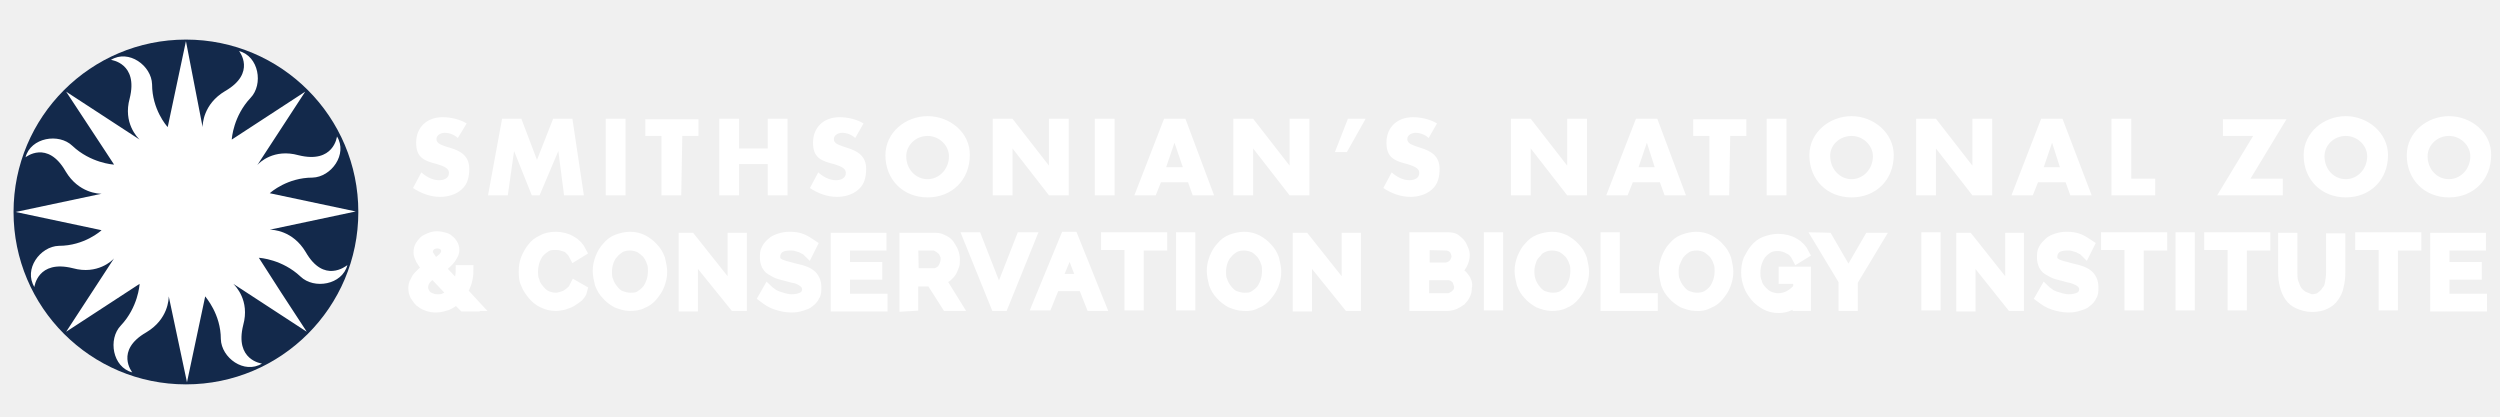
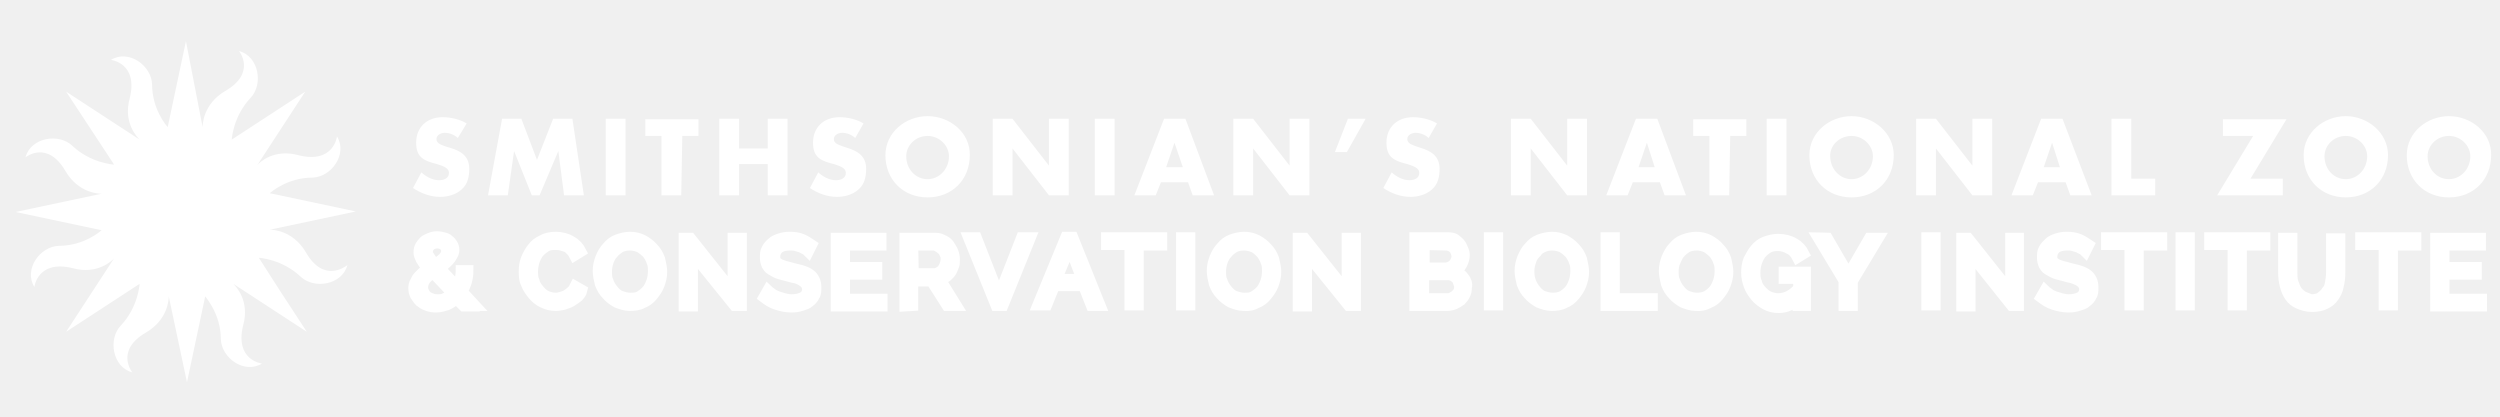
- <svg xmlns="http://www.w3.org/2000/svg" style="background:#002554" class="xs:max-w-xs sm:max-w-lg sm:pr-4" version="1.1" id="Layer_1" viewBox="0 0 480 80" preserveAspectRatio="xMinYMin meet">
+ <svg xmlns="http://www.w3.org/2000/svg" class="xs:max-w-xs sm:max-w-lg sm:pr-4" version="1.1" id="Layer_1" viewBox="0 0 480 80" preserveAspectRatio="xMinYMin meet">
  <path fill="#FFFFFF" stroke="#FFFFFF" stroke-width="2" stroke-miterlimit="10" d="M469.3,57.2v-4.5h6.2v-1.4h-6.2v-4.2h7v-1.4h-8.7  v13.1h8.9v-1.4h-7.2L469.3,57.2L469.3,57.2z M463.9,45.6h-10.7V47h4.5v11.6h1.7V47.1h4.5V45.6z M442.2,56.9  c-0.5-0.3-0.9-0.7-1.2-1.1c-0.3-0.5-0.5-1-0.7-1.6s-0.2-1.3-0.2-1.9v-6.6h-1.7v6.6c0,0.8,0.1,1.7,0.3,2.5c0.2,0.8,0.5,1.5,0.9,2.1  s1,1.1,1.7,1.4s1.6,0.6,2.6,0.6s1.9-0.2,2.5-0.5c0.7-0.3,1.3-0.8,1.7-1.4c0.4-0.6,0.8-1.3,0.9-2.1c0.2-0.8,0.3-1.6,0.3-2.5v-6.6  h-1.7v6.6c0,0.6-0.1,1.3-0.2,1.9c-0.1,0.6-0.3,1.2-0.7,1.6c-0.3,0.5-0.7,0.8-1.2,1.2c-0.5,0.3-1.1,0.4-1.9,0.4  C443.3,57.3,442.6,57.1,442.2,56.9 M434.9,45.6h-10.7V47h4.5v11.6h1.7V47.1h4.5V45.6z M420.4,45.6h-1.7v13h1.7V45.6z M415.1,45.6  h-10.7V47h4.5v11.6h1.7V47.1h4.5V45.6z M401.1,47c-0.6-0.4-1.2-0.8-1.9-1.1c-0.7-0.3-1.5-0.4-2.4-0.4c-0.7,0-1.3,0.1-1.9,0.3  s-1.1,0.4-1.5,0.8s-0.8,0.8-1,1.2c-0.3,0.5-0.3,1-0.3,1.7c0,0.5,0.1,0.9,0.3,1.4c0.2,0.3,0.4,0.7,0.8,0.9s0.8,0.5,1.3,0.7  s1.1,0.3,1.8,0.5c0.6,0.2,1.1,0.3,1.6,0.4c0.5,0.2,0.8,0.3,1.2,0.5c0.3,0.2,0.6,0.4,0.8,0.7c0.2,0.3,0.3,0.6,0.3,0.9  c0,0.7-0.3,1.2-0.8,1.5s-1.3,0.5-2.2,0.5c-0.5,0-1-0.1-1.4-0.2c-0.4-0.1-0.9-0.3-1.3-0.4c-0.4-0.2-0.8-0.3-1.1-0.6  c-0.3-0.2-0.6-0.4-0.8-0.6l-0.8,1.4c0.8,0.6,1.5,1.1,2.5,1.4c0.9,0.3,1.9,0.5,2.9,0.5c0.7,0,1.3-0.1,1.9-0.3s1.1-0.3,1.5-0.7  c0.4-0.3,0.8-0.7,1-1.2c0.3-0.4,0.3-1,0.3-1.6s-0.1-1.1-0.3-1.5c-0.2-0.4-0.5-0.8-0.8-1c-0.4-0.3-0.8-0.5-1.4-0.7  c-0.5-0.2-1.2-0.3-1.9-0.5c-0.6-0.2-1.1-0.3-1.5-0.4c-0.4-0.1-0.8-0.3-1.1-0.4c-0.3-0.2-0.5-0.3-0.7-0.6s-0.2-0.5-0.2-0.8  c0-0.7,0.3-1.2,0.7-1.6c0.5-0.4,1.2-0.6,2.2-0.6c0.4,0,0.8,0,1.1,0.1c0.3,0.1,0.7,0.2,1,0.3c0.3,0.2,0.6,0.3,0.8,0.4  s0.4,0.3,0.6,0.5L401.1,47z M386.2,58.7h1.4v-13H386v10.2l-8.1-10.2h-1.3v13.1h1.7v-10L386.2,58.7z M371.6,45.6h-1.7v13h1.7V45.6z   M349,45.6l5,8.3v4.8h1.7V54l5-8.3h-1.8l-4,6.9l-4-6.9C350.3,45.7,349.7,45.6,349,45.6z M345.3,58.7h1.4v-6.5h-4.2v1.3h2.8v1.8  c-1.2,1.4-2.5,2-3.9,2c-0.7,0-1.3-0.2-1.8-0.4c-0.6-0.3-1-0.7-1.4-1.1c-0.4-0.5-0.8-1-0.9-1.6c-0.3-0.6-0.3-1.3-0.3-1.9  s0.1-1.3,0.3-1.9c0.2-0.6,0.5-1.2,0.8-1.6c0.4-0.5,0.8-0.8,1.4-1.2c0.5-0.3,1.2-0.4,1.8-0.4c0.8,0,1.5,0.2,2.2,0.6  c0.7,0.3,1.2,0.9,1.6,1.7l1.3-0.8c-0.4-0.8-1-1.5-1.9-2c-0.8-0.5-1.9-0.8-3.1-0.8c-0.8,0-1.7,0.2-2.5,0.5s-1.4,0.8-1.9,1.4  c-0.5,0.6-0.9,1.3-1.3,2.1c-0.3,0.8-0.4,1.6-0.4,2.5c0,0.8,0.2,1.7,0.5,2.5s0.8,1.5,1.3,2.1s1.2,1.1,1.9,1.5  c0.8,0.4,1.5,0.6,2.5,0.6c1.5,0,2.8-0.6,4-1.9L345.3,58.7L345.3,58.7z M321.3,51.2c0.2-0.6,0.8-2.1,1.2-2.5c0.4-0.5,0.8-0.8,1.4-1.2  c0.6-0.3,1.2-0.4,1.9-0.4c0.7,0,1.3,0.2,1.8,0.4c0.5,0.3,1,0.7,1.4,1.1c0.4,0.5,0.7,1,0.9,1.6c0.3,0.6,0.3,1.3,0.3,1.9  c0,0.6-0.1,1.3-0.3,1.9c-0.2,0.6-0.5,1.2-0.8,1.6c-0.4,0.5-0.8,0.8-1.4,1.2c-0.6,0.3-1.2,0.4-1.9,0.4c-0.7,0-1.3-0.2-1.9-0.4  c-0.6-0.3-1-0.7-1.4-1.2s-0.7-1-0.9-1.6c-0.3-0.6-0.3-1.3-0.3-1.9c0-0.6,0.1-1.2,0.3-1.8 M328.1,58.2c0.8-0.3,1.4-0.8,1.9-1.4  c0.5-0.6,1-1.3,1.3-2.1s0.5-1.6,0.5-2.5c0-0.8-0.2-1.6-0.4-2.5c-0.3-0.8-0.7-1.5-1.3-2.1c-0.5-0.6-1.2-1.1-1.9-1.5  c-0.8-0.4-1.6-0.6-2.5-0.6c-0.8,0-1.7,0.2-2.5,0.5s-1.4,0.8-1.9,1.4c-0.6,0.6-1,1.4-1.3,2.1c-0.3,0.8-0.5,1.6-0.5,2.5  c0,0.8,0.2,1.7,0.4,2.5c0.3,0.8,0.7,1.5,1.3,2.1c0.5,0.6,1.2,1.1,1.9,1.5c0.8,0.3,1.6,0.6,2.5,0.6C326.5,58.8,327.4,58.6,328.1,58.2   M317.3,58.7v-1.4H310V45.6h-1.7v13.1L317.3,58.7L317.3,58.7z M294.8,48.7c0.2-0.2,0.3-0.3,0.5-0.6c0.3-0.3,0.7-0.5,0.9-0.6  c0.6-0.3,1.2-0.4,1.9-0.4c0.7,0,1.3,0.2,1.8,0.4c0.5,0.3,1,0.7,1.4,1.1c0.4,0.5,0.7,1,0.9,1.6c0.3,0.6,0.3,1.3,0.3,1.9  c0,0.6-0.1,1.3-0.3,1.9c-0.2,0.6-0.5,1.2-0.8,1.6c-0.4,0.5-0.8,0.8-1.4,1.2c-0.6,0.3-1.2,0.4-1.9,0.4c-0.7,0-1.3-0.2-1.9-0.4  c-0.6-0.3-1-0.7-1.4-1.2s-0.7-1-0.9-1.6c-0.3-0.8-0.3-1.6-0.3-1.9c0-0.3,0-0.9,0.3-1.8C294.1,49.5,294.5,49,294.8,48.7z M300.4,58.2  c0.8-0.3,1.4-0.8,1.9-1.4c0.5-0.6,1-1.3,1.3-2.1s0.5-1.6,0.5-2.5c0-0.8-0.2-1.6-0.4-2.5c-0.3-0.8-0.7-1.5-1.3-2.1  c-0.5-0.6-1.2-1.1-1.9-1.5c-0.8-0.4-1.6-0.6-2.5-0.6c-0.8,0-1.7,0.2-2.5,0.5s-1.4,0.8-1.9,1.4c-0.6,0.6-1,1.4-1.3,2.1  c-0.3,0.8-0.5,1.6-0.5,2.5c0,0.8,0.2,1.7,0.4,2.5c0.3,0.8,0.7,1.5,1.3,2.1c0.5,0.6,1.2,1.1,1.9,1.5c0.8,0.3,1.6,0.6,2.5,0.6  S299.7,58.6,300.4,58.2 M287.6,45.6h-1.7v13h1.7V45.6z M277.7,47.1c0.3,0,0.5,0.1,0.8,0.2c0.3,0.1,0.4,0.3,0.6,0.4  c0.2,0.2,0.3,0.4,0.4,0.7s0.2,0.6,0.2,0.8s-0.1,0.6-0.2,0.8c-0.1,0.3-0.3,0.5-0.4,0.7c-0.2,0.2-0.4,0.3-0.7,0.5  c-0.3,0.1-0.5,0.2-0.8,0.2h-4.1V47L277.7,47.1z M280.1,55.9c-0.2,0.2-0.3,0.4-0.6,0.7c-0.3,0.3-0.5,0.3-0.7,0.5  c-0.3,0.1-0.5,0.2-0.8,0.2h-4.6v-4.5h4.7c0.3,0,0.6,0.1,0.8,0.2c0.3,0.1,0.4,0.3,0.7,0.5c0.3,0.3,0.3,0.6,0.4,0.8  c0.1,0.3,0.2,0.6,0.2,0.8C280.2,55.3,280.1,55.6,280.1,55.9z M281.1,53.3c-0.4-0.6-1-1-1.8-1.2c0.6-0.3,1.1-0.7,1.4-1.3  s0.5-1.2,0.5-1.8c0-0.4-0.1-0.8-0.3-1.2c-0.2-0.4-0.3-0.8-0.6-1.1c-0.3-0.3-0.6-0.6-0.9-0.8s-0.8-0.3-1.3-0.3h-6.5v13.1h6.2  c0.5,0,1-0.1,1.5-0.3c0.4-0.2,0.8-0.4,1.2-0.7c0.3-0.3,0.6-0.7,0.8-1.1c0.2-0.4,0.3-0.8,0.3-1.4C281.8,54.5,281.5,53.8,281.1,53.3   M258.9,58.7h1.4v-13h-1.7v10.2l-8.1-10.2h-1.3v13.1h1.7v-10L258.9,58.7z M234.7,50.3c0.2-0.6,0.5-1.2,0.9-1.6  c0.4-0.5,0.8-0.8,1.4-1.2c0.6-0.3,1.2-0.4,1.9-0.4s1.3,0.2,1.8,0.4s1,0.7,1.4,1.1c0.4,0.5,0.7,1,0.9,1.6c0.3,0.6,0.3,1.3,0.3,1.9  c0,0.6-0.1,1.3-0.3,1.9c-0.2,0.6-0.5,1.2-0.8,1.6c-0.4,0.5-0.8,0.8-1.4,1.2s-1.2,0.4-1.9,0.4s-1.3-0.2-1.9-0.4  c-0.6-0.3-1-0.7-1.4-1.2s-0.7-1-0.9-1.6c-0.3-0.6-0.3-1.3-0.3-1.9C234.4,51.5,234.5,50.9,234.7,50.3 M241.3,58.2  c0.8-0.3,1.4-0.8,1.9-1.4c0.5-0.6,1-1.3,1.3-2.1s0.5-1.6,0.5-2.5c0-0.8-0.2-1.6-0.4-2.5c-0.3-0.8-0.7-1.5-1.3-2.1  c-0.5-0.6-1.2-1.1-1.9-1.5c-0.8-0.4-1.6-0.6-2.5-0.6c-0.8,0-1.7,0.2-2.5,0.5s-1.4,0.8-1.9,1.4c-0.6,0.6-1,1.4-1.3,2.1  c-0.3,0.8-0.5,1.6-0.5,2.5c0,0.8,0.2,1.7,0.4,2.5c0.3,0.8,0.7,1.5,1.3,2.1c0.5,0.6,1.2,1.1,1.9,1.5c0.8,0.3,1.6,0.6,2.5,0.6  C239.8,58.8,240.6,58.6,241.3,58.2 M228.5,45.6h-1.7v13h1.7V45.6z M223.1,45.6h-10.7V47h4.5v11.6h1.7V47.1h4.5V45.6L223.1,45.6z   M207.7,53.6h-4.8l2.5-6L207.7,53.6z M202.5,54.9h5.5l1.5,3.8h1.8L206,45.5h-1.4l-5.4,13.1h1.8L202.5,54.9z M185.9,45.6l5.3,13.1  h1.4l5.3-13.1h-1.8l-4.3,11l-4.3-11H185.9z M175.3,47.1h3.9c0.3,0,0.6,0.1,0.9,0.3c0.3,0.2,0.5,0.3,0.8,0.6s0.4,0.5,0.5,0.8  c0.2,0.3,0.2,0.7,0.2,1s-0.1,0.7-0.2,1c-0.1,0.3-0.3,0.6-0.4,0.8c-0.2,0.3-0.4,0.4-0.7,0.6c-0.3,0.2-0.6,0.3-0.9,0.3h-4L175.3,47.1  L175.3,47.1z M175.3,58.7V54h3.5l3,4.7h1.9l-3.1-5c0.4-0.1,0.8-0.3,1.1-0.5c0.3-0.3,0.6-0.5,0.8-0.8c0.3-0.3,0.4-0.8,0.6-1.2  c0.2-0.4,0.2-0.8,0.2-1.4c0-0.5-0.1-1-0.3-1.5s-0.5-0.9-0.8-1.4c-0.3-0.4-0.8-0.7-1.3-0.9c-0.5-0.3-1-0.3-1.6-0.3h-5.6v13.1  L175.3,58.7L175.3,58.7z M162.2,57.2v-4.5h6.2v-1.4h-6.2v-4.2h7v-1.4h-8.7v13.1h8.9v-1.4h-7.2V57.2z M155.9,47  c-0.6-0.4-1.2-0.8-1.9-1.1s-1.5-0.4-2.4-0.4c-0.7,0-1.3,0.1-1.9,0.3s-1.1,0.4-1.5,0.8c-0.4,0.3-0.8,0.8-1,1.2  c-0.3,0.5-0.3,1-0.3,1.7c0,0.5,0.1,0.9,0.3,1.4c0.2,0.3,0.4,0.7,0.8,0.9s0.8,0.5,1.3,0.7s1.1,0.3,1.8,0.5c0.6,0.2,1.1,0.3,1.6,0.4  s0.8,0.3,1.2,0.5c0.3,0.2,0.6,0.4,0.8,0.7s0.3,0.6,0.3,0.9c0,0.7-0.3,1.2-0.8,1.5s-1.3,0.5-2.2,0.5c-0.5,0-1-0.1-1.4-0.2  c-0.4-0.1-0.9-0.3-1.3-0.4c-0.4-0.2-0.8-0.3-1.1-0.6c-0.3-0.2-0.6-0.4-0.8-0.6l-0.8,1.4c0.8,0.6,1.5,1.1,2.5,1.4  C150,58.8,151,59,152,59c0.7,0,1.3-0.1,1.9-0.3c0.6-0.2,1.1-0.3,1.5-0.7c0.4-0.3,0.8-0.7,1-1.2c0.3-0.4,0.3-1,0.3-1.6  s-0.1-1.1-0.3-1.5s-0.5-0.8-0.8-1c-0.4-0.3-0.8-0.5-1.4-0.7c-0.5-0.2-1.2-0.3-1.9-0.5c-0.6-0.2-1.1-0.3-1.5-0.4  c-0.4-0.1-0.8-0.3-1.1-0.4c-0.3-0.2-0.5-0.3-0.7-0.6s-0.2-0.5-0.2-0.8c0-0.7,0.3-1.2,0.7-1.6c0.5-0.4,1.2-0.6,2.2-0.6  c0.4,0,0.8,0,1.1,0.1s0.7,0.2,1,0.3c0.3,0.2,0.6,0.3,0.8,0.4s0.4,0.3,0.6,0.5L155.9,47z M141,58.7h1.4v-13h-1.7v10.2l-8.1-10.2h-1.3  v13.1h1.7v-10L141,58.7z M116.8,50.3c0.2-0.6,0.5-1.2,0.9-1.6c0.4-0.5,0.8-0.8,1.4-1.2c0.6-0.3,1.2-0.4,1.9-0.4  c0.7,0,1.3,0.2,1.8,0.4c0.5,0.3,1,0.7,1.4,1.1c0.4,0.5,0.7,1,0.9,1.6c0.3,0.6,0.3,1.3,0.3,1.9c0,0.6-0.1,1.3-0.3,1.9  c-0.2,0.6-0.5,1.2-0.8,1.6c-0.4,0.5-0.8,0.8-1.4,1.2s-1.2,0.4-1.9,0.4c-0.7,0-1.3-0.2-1.9-0.4c-0.6-0.3-1-0.7-1.4-1.2  s-0.7-1-0.9-1.6c-0.3-0.6-0.3-1.3-0.3-1.9C116.5,51.5,116.6,50.9,116.8,50.3 M123.4,58.2c0.8-0.3,1.4-0.8,1.9-1.4  c0.5-0.6,1-1.3,1.3-2.1s0.5-1.6,0.5-2.5c0-0.8-0.2-1.6-0.4-2.5c-0.3-0.8-0.7-1.5-1.3-2.1c-0.5-0.6-1.2-1.1-1.9-1.5  c-0.8-0.4-1.6-0.6-2.5-0.6c-0.8,0-1.7,0.2-2.5,0.5s-1.4,0.8-1.9,1.4c-0.6,0.6-1,1.4-1.3,2.1c-0.3,0.8-0.5,1.6-0.5,2.5  c0,0.8,0.2,1.7,0.4,2.5c0.3,0.8,0.7,1.5,1.3,2.1c0.5,0.6,1.2,1.1,1.9,1.5c0.8,0.3,1.6,0.6,2.5,0.6S122.7,58.6,123.4,58.2 M101,54.5  c0.3,0.8,0.8,1.5,1.3,2.1s1.2,1.2,1.9,1.5c0.8,0.4,1.6,0.6,2.5,0.6c0.5,0,1-0.1,1.5-0.2c0.5-0.2,1-0.3,1.5-0.6s0.9-0.6,1.3-0.9  c0.3-0.3,0.7-0.8,0.8-1.3l-1.4-0.8c-0.2,0.4-0.4,0.8-0.7,1c-0.3,0.3-0.6,0.5-0.9,0.7s-0.7,0.3-1,0.4s-0.7,0.2-1.1,0.2  c-0.7,0-1.3-0.2-1.8-0.4c-0.6-0.3-1-0.7-1.4-1.2s-0.8-1-0.9-1.6c-0.3-0.6-0.3-1.3-0.3-1.9c0-0.6,0.1-1.2,0.3-1.9  c0.2-0.6,0.5-1.2,0.8-1.6c0.4-0.5,0.8-0.8,1.4-1.2s1.2-0.4,1.9-0.4c0.3,0,0.7,0,1,0.1s0.7,0.2,1,0.3s0.6,0.4,0.9,0.7s0.5,0.6,0.7,1  l1.3-0.8c-0.4-0.8-1-1.5-1.9-2c-0.8-0.5-1.9-0.8-3-0.8c-1,0-1.9,0.2-2.6,0.6c-0.8,0.4-1.4,0.8-1.9,1.5c-0.5,0.6-0.9,1.4-1.2,2.1  c-0.3,0.8-0.4,1.5-0.4,2.4C100.6,52.9,100.6,53.7,101,54.5 M82.6,47.2c0.3-0.3,0.8-0.5,1.4-0.5c0.5,0,0.9,0.2,1.2,0.4  c0.3,0.3,0.5,0.6,0.5,1.1s-0.2,0.8-0.6,1.3c-0.4,0.3-0.9,0.8-1.5,1.2c-0.3-0.3-0.5-0.6-0.7-0.8c-0.2-0.3-0.3-0.4-0.4-0.6  c-0.1-0.2-0.2-0.3-0.3-0.4c-0.1-0.2-0.1-0.3-0.1-0.4C82.1,47.9,82.3,47.5,82.6,47.2 M83.1,58c0,0-0.2,0-0.3,0.2c0,0.2,0-0.1,0.2-0.5  c0.1-0.5,0,0,0.1-0.3c-0.3-0.1-0.7-0.3-0.9-0.4c-0.3-0.2-0.5-0.4-0.7-0.8c-0.2-0.3-0.3-0.6-0.3-1c0-0.6,0.2-1.1,0.5-1.5  s0.8-0.8,1.4-1.3l3.7,3.9c-0.4,0.4-0.8,0.7-1.3,0.9c-0.5,0.3-1,0.3-1.5,0.3c-0.3,0-0.7,0-1-0.2 M91.3,58.7L88.8,56  c0.3-0.6,0.6-1.2,0.8-1.9c0.2-0.7,0.3-1.4,0.3-2.2h-1.4c0,0.6-0.1,1.2-0.2,1.7c-0.2,0.5-0.3,1-0.5,1.4l-3.3-3.5  c0.3-0.3,0.8-0.5,1-0.8c0.3-0.3,0.6-0.5,0.8-0.8c0.3-0.3,0.4-0.6,0.6-0.9c0.2-0.3,0.3-0.7,0.3-1c0-0.4-0.1-0.8-0.3-1.1  c-0.2-0.3-0.4-0.6-0.7-0.8c-0.3-0.3-0.6-0.4-1-0.5s-0.8-0.2-1.3-0.2s-0.9,0.1-1.4,0.3c-0.4,0.2-0.8,0.3-1.1,0.6  c-0.3,0.3-0.5,0.6-0.7,0.9c-0.2,0.3-0.3,0.8-0.3,1.2c0,0.3,0,0.4,0.1,0.7s0.2,0.4,0.3,0.7c0.2,0.3,0.3,0.5,0.5,0.8s0.5,0.6,0.8,0.9  c-0.3,0.3-0.7,0.5-1,0.8s-0.6,0.6-0.8,0.8c-0.3,0.3-0.4,0.7-0.6,1s-0.3,0.8-0.3,1.2c0,0.5,0.1,1,0.3,1.4c0.3,0.4,0.5,0.8,0.9,1.2  c0.4,0.3,0.8,0.6,1.4,0.8c0.5,0.2,1.1,0.3,1.7,0.3c0.8,0,1.4-0.2,2.1-0.4c0.7-0.3,1.3-0.7,1.8-1.2l1.4,1.4h2.1v-0.1H91.3z" />
  <path fill="#FFFFFF" d="M470.2,26.1c2.3,0,4.1,1.9,4.1,3.9c0,2.5-1.9,4.4-4.1,4.4c-2.3,0-4.1-1.9-4.1-4.4  C466.1,27.9,467.9,26.1,470.2,26.1 M470.2,22.3c-4.2,0-8.1,3.1-8.1,7.5c0,4.7,3.4,8.1,8.1,8.1s8.1-3.4,8.1-8.1  C478.4,25.5,474.5,22.3,470.2,22.3 M450.4,26.1c2.3,0,4.1,1.9,4.1,3.9c0,2.5-1.9,4.4-4.1,4.4c-2.3,0-4.1-1.9-4.1-4.4  C446.3,27.9,448.1,26.1,450.4,26.1 M450.4,22.3c-4.2,0-8.1,3.1-8.1,7.5c0,4.7,3.4,8.1,8.1,8.1s8.1-3.4,8.1-8.1  C458.5,25.5,454.6,22.3,450.4,22.3 M432.1,34.3l6.9-11.4h-12.2v3.2h5.8l-6.9,11.4h12.6v-3.2H432.1z M409.2,22.8h-3.8v14.7h8.4v-3.2  h-4.6V22.8z M395.5,32.1h-3.1l1.6-4.7l0,0L395.5,32.1z M396.6,35l0.9,2.5h4.1L396,22.8h-4.1l-5.7,14.7h4.1l1-2.5H396.6z M367.9,37.5  h3.8v-9l0,0l7,9h3.8V22.8h-3.8v9l0,0l-7-9h-3.8V37.5z M355.5,26.1c2.3,0,4.1,1.9,4.1,3.9c0,2.5-1.9,4.4-4.1,4.4s-4.1-1.9-4.1-4.4  C351.3,27.9,353.2,26.1,355.5,26.1 M355.5,22.3c-4.2,0-8.1,3.1-8.1,7.5c0,4.7,3.4,8.1,8.1,8.1s8.1-3.4,8.1-8.1  C363.6,25.5,359.7,22.3,355.5,22.3 M343,22.8h-3.8v14.7h3.8V22.8z M332.2,26.1h3.1v-3.2h-10.2v3.2h3.1v11.4h3.8L332.2,26.1  L332.2,26.1z M317.7,32.1h-3.1l1.6-4.7l0,0L317.7,32.1z M318.7,35l0.9,2.5h4.1l-5.5-14.7h-4.1l-5.7,14.7h4.1l1-2.5H318.7z   M290.1,37.5h3.8v-9l0,0l7,9h3.8V22.8h-3.8v9l0,0l-7-9h-3.8V37.5z M275.9,23.7c-1.3-0.8-3.1-1.2-4.6-1.2c-3,0-5.1,1.9-5.1,4.9  c0,2.9,1.6,3.5,4,4.1c0.8,0.3,2.3,0.6,2.3,1.7c0,1-0.9,1.4-1.9,1.4c-1.3,0-2.5-0.7-3.4-1.5l-1.6,3c1.5,1,3.3,1.7,5.2,1.7  c1.4,0,3-0.4,4.1-1.4c1.2-1,1.5-2.5,1.5-4c0-2.4-1.6-3.4-3.6-4l-0.9-0.3c-0.7-0.3-1.7-0.5-1.7-1.4c0-0.8,0.9-1.2,1.6-1.2  c0.9,0,1.9,0.4,2.5,1L275.9,23.7z M258.8,22.8l-2.5,6.4h2.3l3.6-6.4H258.8z M236.8,37.5h3.8v-9l0,0l7,9h3.8V22.8h-3.8v9l0,0l-7-9  h-3.8V37.5z M227.1,32.1h-3.2l1.6-4.7l0,0L227.1,32.1z M228.1,35l0.9,2.5h4.1l-5.5-14.7h-4.1l-5.7,14.7h4.1l1-2.5H228.1z M214,22.8  h-3.8v14.7h3.8V22.8z M190.6,37.5h3.8v-9l0,0l7,9h3.8V22.8h-3.8v9l0,0l-7-9h-3.8V37.5z M178.1,26.1c2.3,0,4.1,1.9,4.1,3.9  c0,2.5-1.9,4.4-4.1,4.4c-2.3,0-4.1-1.9-4.1-4.4C174,27.9,175.8,26.1,178.1,26.1 M178.1,22.3c-4.2,0-8.1,3.1-8.1,7.5  c0,4.7,3.4,8.1,8.1,8.1s8.1-3.4,8.1-8.1C186.3,25.5,182.4,22.3,178.1,22.3 M165.8,23.7c-1.3-0.8-3.1-1.2-4.6-1.2  c-3,0-5.1,1.9-5.1,4.9c0,2.9,1.6,3.5,4,4.1c0.8,0.3,2.3,0.6,2.3,1.7c0,1-0.9,1.4-1.9,1.4c-1.3,0-2.5-0.7-3.4-1.5l-1.6,3  c1.5,1,3.3,1.7,5.2,1.7c1.4,0,3-0.4,4.1-1.4c1.2-1,1.5-2.5,1.5-4c0-2.4-1.6-3.4-3.6-4l-0.9-0.3c-0.7-0.3-1.7-0.5-1.7-1.4  c0-0.8,0.9-1.2,1.6-1.2c0.9,0,1.9,0.4,2.5,1L165.8,23.7z M141.9,28.5v-5.7h-3.8v14.7h3.8v-6h5.5v6h3.8V22.8h-3.8v5.7H141.9z   M131,26.1h3.1v-3.2h-10.2v3.2h3.1v11.4h3.8L131,26.1L131,26.1z M120.1,22.8h-3.8v14.7h3.8V22.8z M93.7,37.5h3.8l1.2-8.5l0,0  l3.4,8.5h1.5l3.6-8.5l0,0l1.1,8.5h3.8l-2.2-14.7h-3.7l-3.1,7.9l-3-7.9h-3.7L93.7,37.5z M89.6,23.7c-1.3-0.8-3.1-1.2-4.6-1.2  c-3,0-5.1,1.9-5.1,4.9c0,2.9,1.6,3.5,4,4.1c0.8,0.3,2.3,0.6,2.3,1.7c0,1-0.9,1.4-1.9,1.4c-1.3,0-2.5-0.7-3.4-1.5l-1.6,3  c1.5,1,3.3,1.7,5.2,1.7c1.4,0,3-0.4,4.1-1.4c1.2-1,1.5-2.5,1.5-4c0-2.4-1.6-3.4-3.6-4l-1-0.3c-0.7-0.3-1.7-0.5-1.7-1.4  c0-0.8,0.9-1.2,1.6-1.2c0.9,0,1.9,0.4,2.5,1L89.6,23.7z" />
-   <circle fill="#13294b" cx="35.7" cy="40.7" r="33.1" />
+   <circle fill="#ffffff00" cx="35.7" cy="40.7" r="33.1" />
  <path fill="#FFFFFF" d="M58.7,48.4c-2.5-4.2-6.4-4.3-6.9-4.3l0,0l16.5-3.5l-16.5-3.5l0,0c0.2-0.2,3.4-3,8.2-3  c3.6-0.1,6.8-4.5,4.7-7.9c0,0-0.6,5.3-7.4,3.6c-4.7-1.3-7.5,1.4-7.9,1.9l0,0l9.2-14.1l-14.1,9.2l0,0c0-0.2,0.3-4.5,3.6-8  c2.5-2.6,1.6-8-2.2-9c0,0,3.4,4.2-2.7,7.7c-4.2,2.5-4.3,6.4-4.3,6.9l0,0L35.7,7.9l-3.5,16.5l0,0c-0.2-0.2-3-3.4-3-8.2  c-0.1-3.6-4.5-6.8-7.9-4.7c0,0,5.3,0.6,3.6,7.4c-1.3,4.7,1.5,7.5,1.9,7.9l0,0l-14.1-9.2l0,0l0,0L20.2,29l1.7,2.6l0,0  c-0.2,0-4.5-0.3-8-3.6c-2.6-2.5-8-1.6-9,2.2c0,0,4.2-3.4,7.7,2.7c2.5,4.2,6.4,4.3,6.9,4.3l0,0L3,40.7l16.5,3.5l0,0  c-0.1,0.1-3.3,3-8.2,3c-3.6,0.1-6.8,4.5-4.7,7.9c0,0,0.6-5.3,7.4-3.6c4.7,1.3,7.6-1.5,7.9-1.9l0,0l-9.2,14.1l14.1-9.2  c0,0.2-0.3,4.5-3.6,8c-2.5,2.6-1.6,8,2.2,9c0,0-3.4-4.2,2.7-7.7c4.2-2.5,4.3-6.4,4.3-6.9l0,0l3.5,16.5l3.5-16.5l0,0  c0.1,0.2,3,3.4,3,8.2c0.1,3.6,4.5,6.8,7.9,4.7c0,0-5.3-0.6-3.6-7.4c1.3-4.7-1.5-7.5-1.9-7.9l0,0l14.1,9.2L54,56.2l-4.3-6.7l0,0  c0.2,0,4.5,0.3,8,3.6c2.6,2.5,8,1.6,9-2.2C66.4,51.1,62.2,54.5,58.7,48.4z" />
  <path fill="#FFFFFF" stroke="#000000" stroke-miterlimit="10" d="M84.5,61.3" />
  <path fill="#6E6F72" stroke="#6E6F72" stroke-width="2" stroke-miterlimit="10" d="M82.2,57.9" />
</svg>
